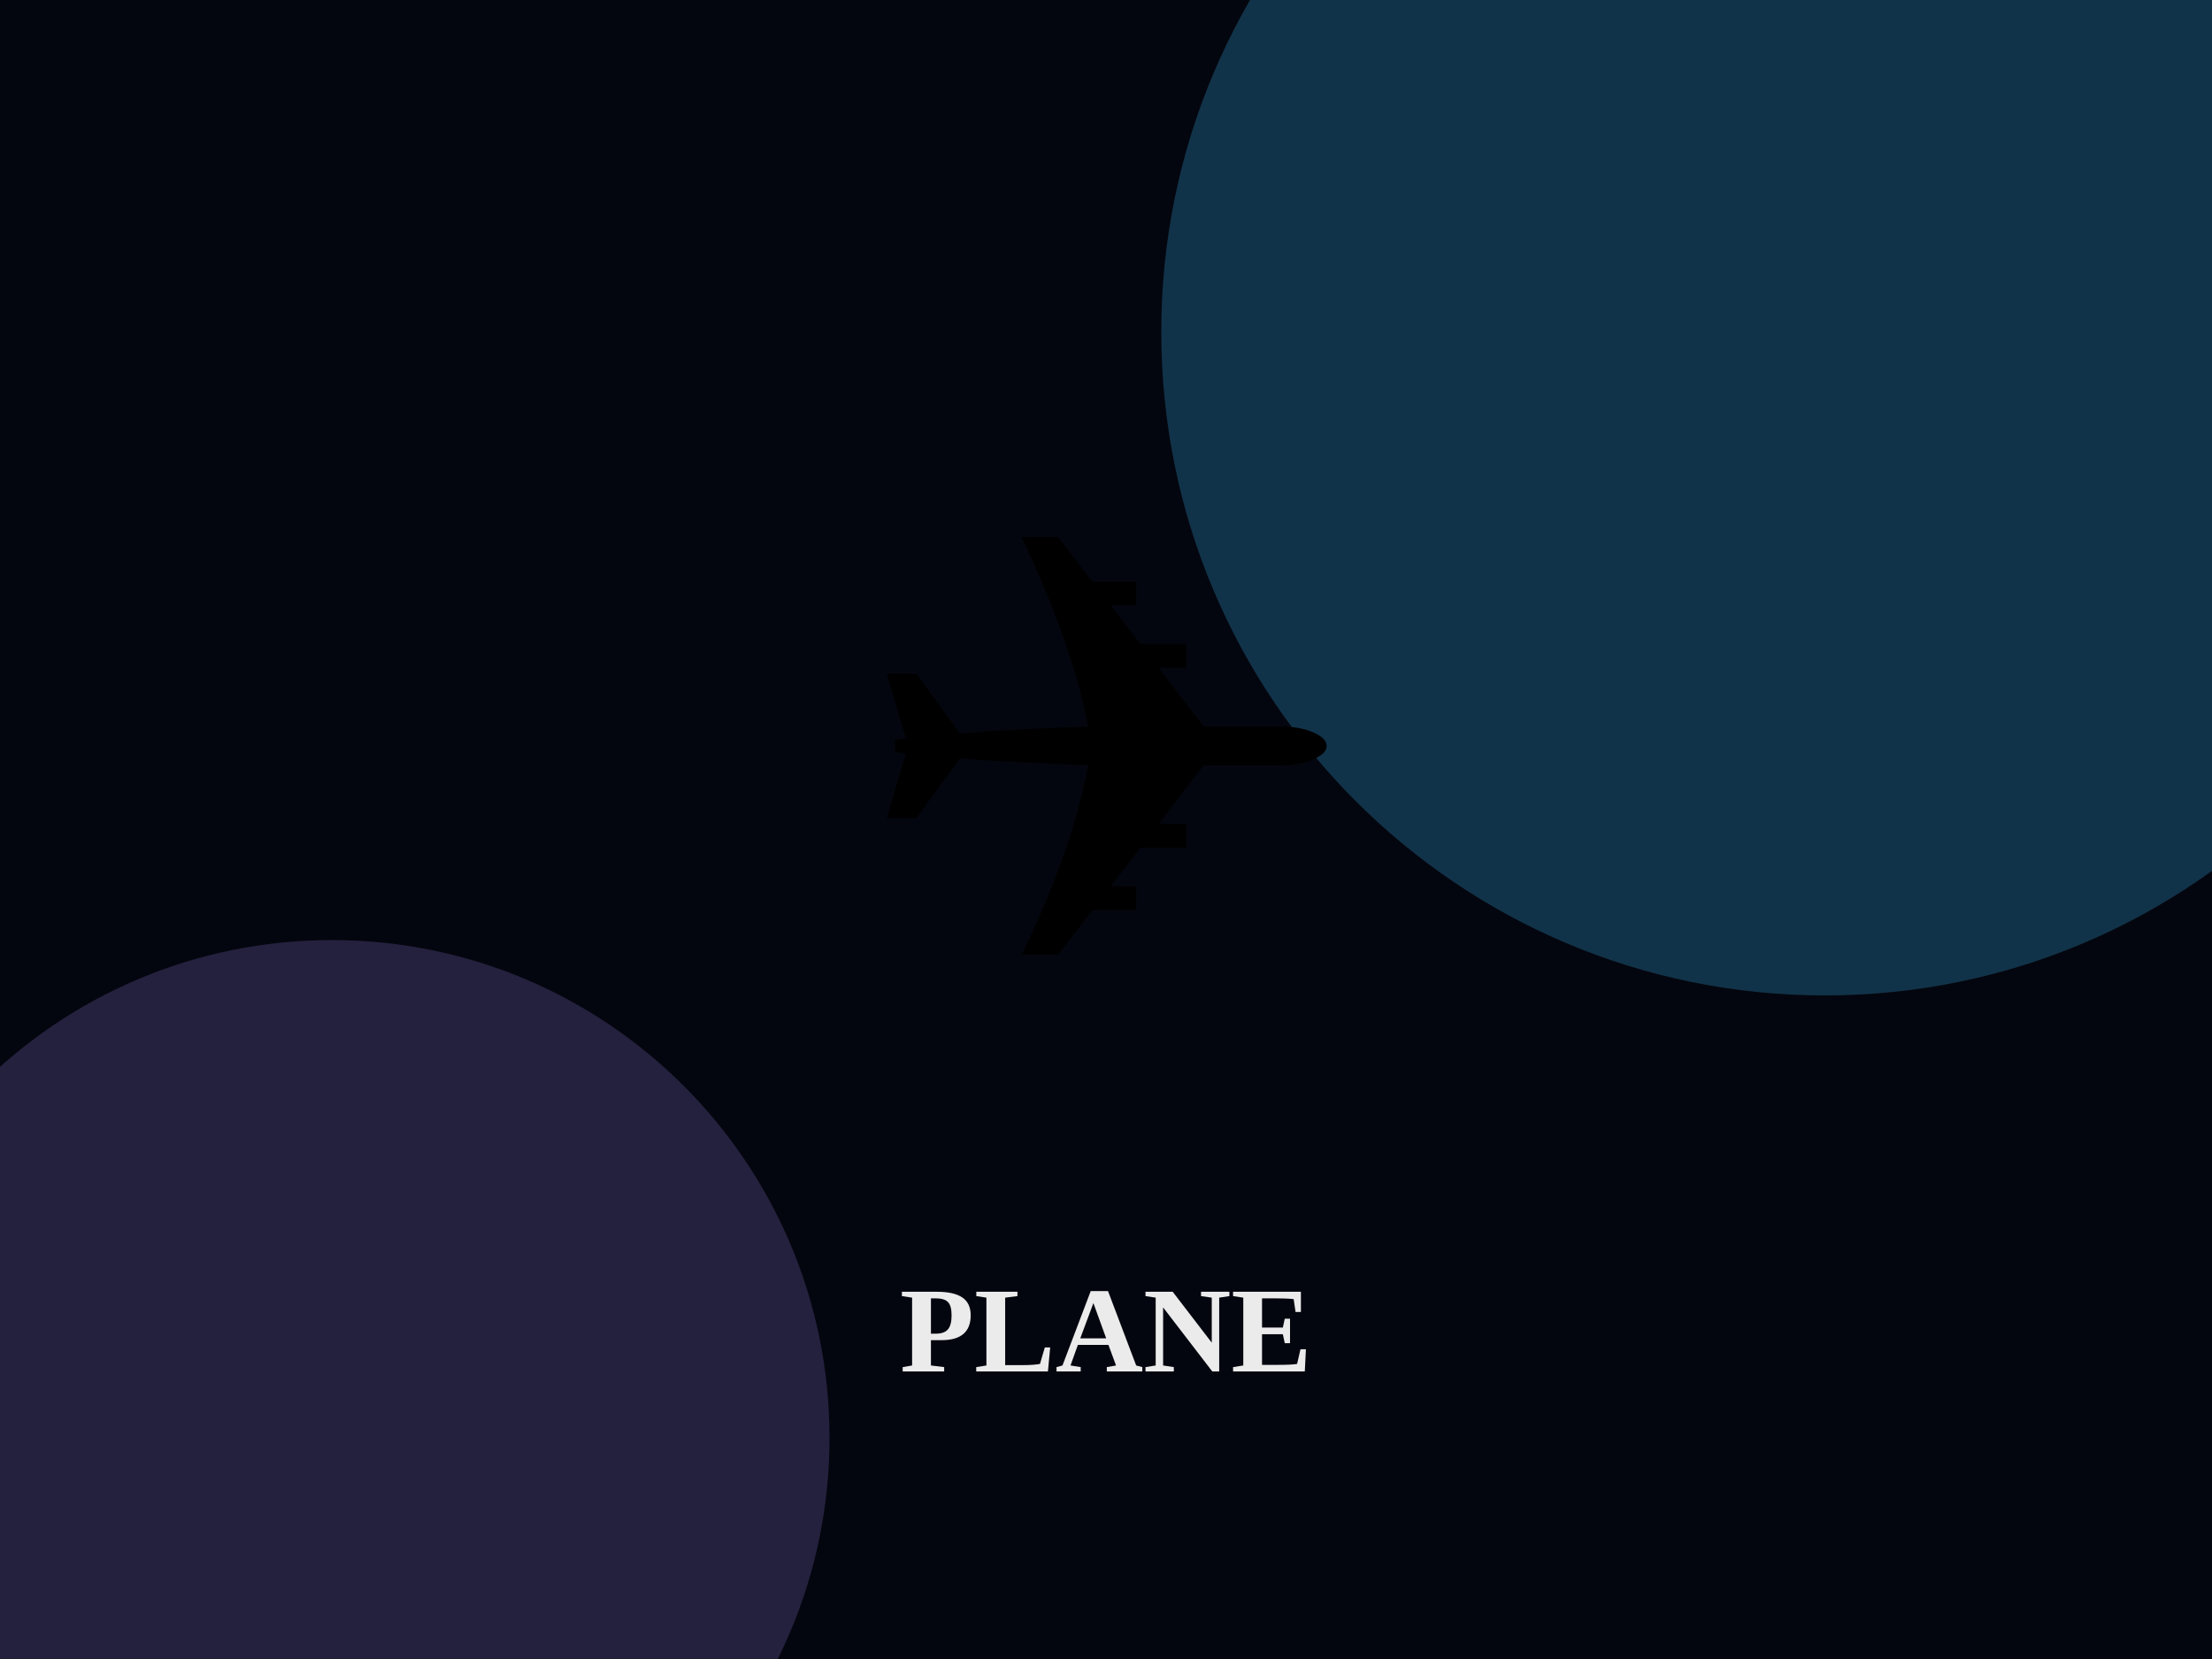
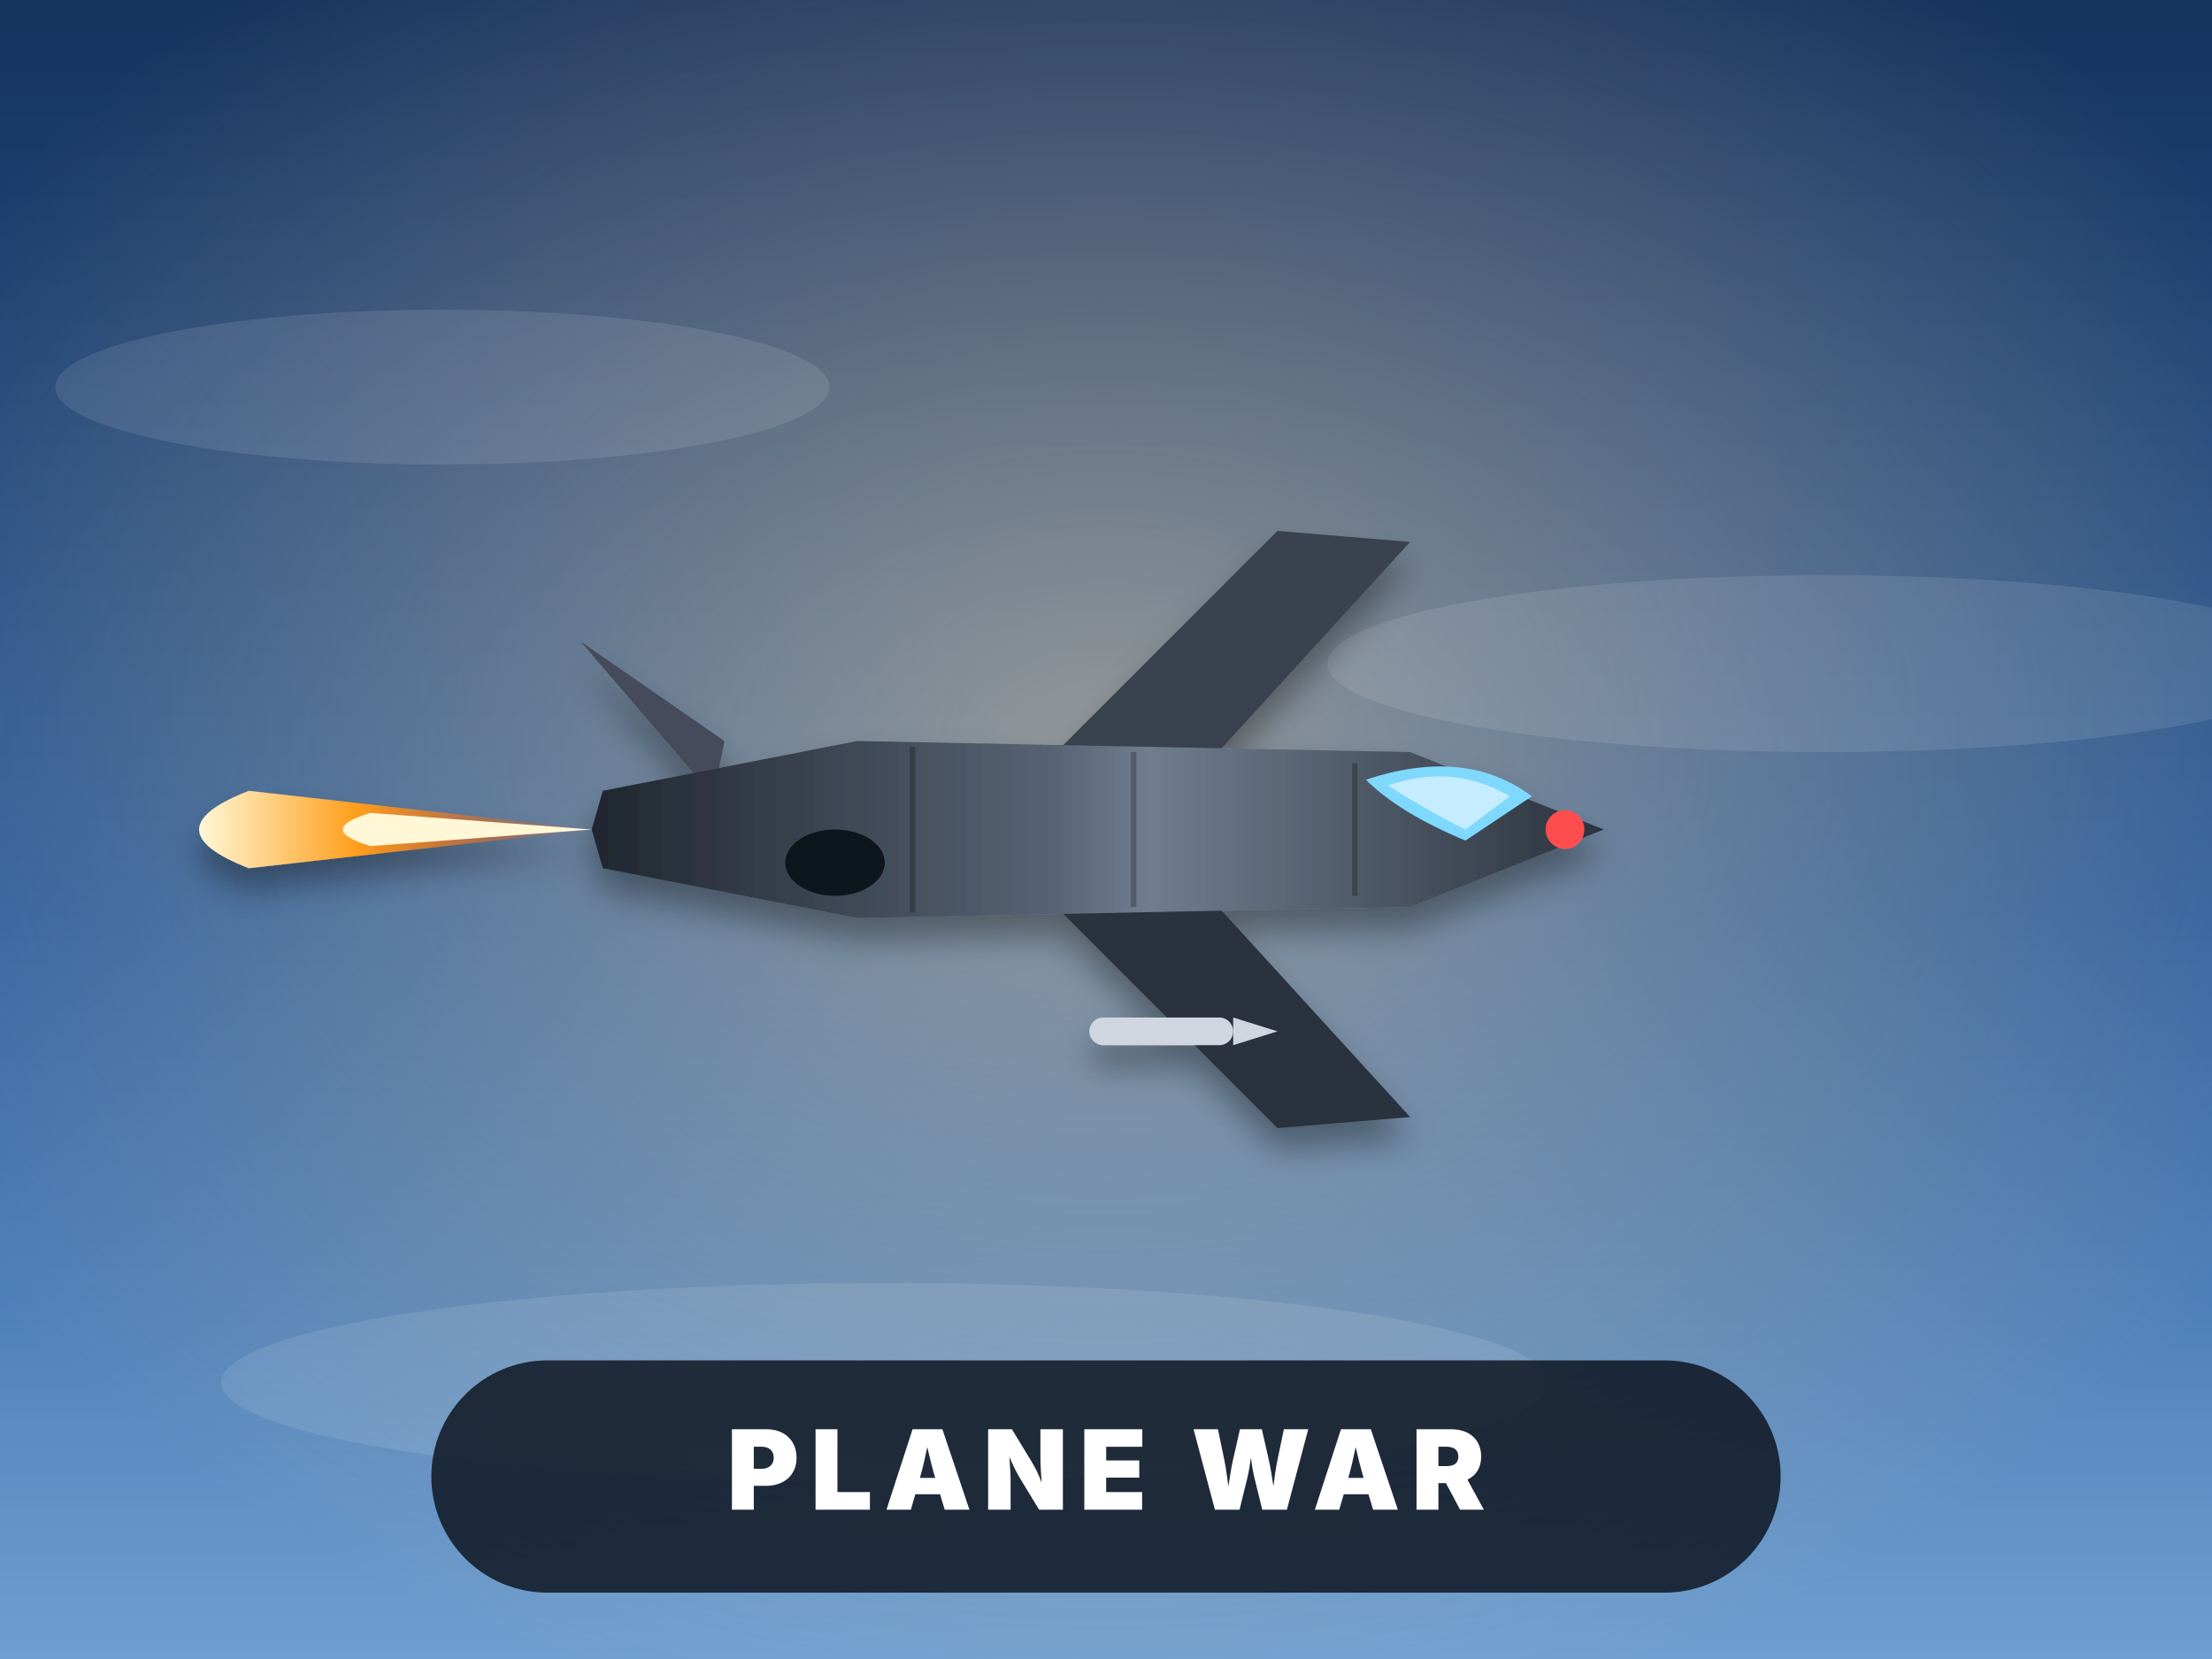
<svg xmlns="http://www.w3.org/2000/svg" width="400" height="300" viewBox="0 0 400 300">
  <defs>
-     <linearGradient id="g" x1="0" y1="0" x2="1" y2="1">
-       <stop offset="0" stop-color="#38bdf8" />
-       <stop offset="1" stop-color="#a78bfa" />
+     <linearGradient id="sky" x1="0" y1="0" x2="0" y2="1">
+       <stop offset="0" stop-color="#16335f" />
+       <stop offset="0.55" stop-color="#2b5fa0" />
+       <stop offset="1" stop-color="#6f9fd0" />
    </linearGradient>
+     <radialGradient id="glow" cx="0.5" cy="0.45" r="0.6">
+       <stop offset="0" stop-color="#ffd9a0" stop-opacity="0.5" />
+       <stop offset="1" stop-color="#ffd9a0" stop-opacity="0" />
+     </radialGradient>
+     <linearGradient id="steel" x1="0" y1="0" x2="1" y2="0">
+       <stop offset="0" stop-color="#20262f" />
+       <stop offset="0.45" stop-color="#566273" />
+       <stop offset="0.55" stop-color="#6f7d8f" />
+       <stop offset="1" stop-color="#2b323c" />
+     </linearGradient>
+     <linearGradient id="afterburner" x1="0" y1="0" x2="1" y2="0">
+       <stop offset="0" stop-color="#fff7d6" />
+       <stop offset="0.4" stop-color="#ff9f1c" />
+       <stop offset="1" stop-color="#ff3d00" stop-opacity="0" />
+     </linearGradient>
+     <filter id="sh" x="-40%" y="-40%" width="180%" height="180%">
+       <feGaussianBlur in="SourceAlpha" stdDeviation="3" />
+       <feOffset dx="0" dy="4" result="o" />
+       <feFlood flood-color="black" flood-opacity="0.35" />
+       <feComposite in2="o" operator="in" />
+       <feMerge>
+         <feMergeNode />
+         <feMergeNode in="SourceGraphic" />
+       </feMerge>
+     </filter>
  </defs>
-   <rect width="400" height="300" fill="#04060f" />
-   <circle cx="330" cy="60" r="120" fill="#38bdf8" opacity="0.25" />
-   <circle cx="60" cy="260" r="90" fill="#a78bfa" opacity="0.2" />
-   <text x="200" y="175" font-size="110" text-anchor="middle">✈️</text>
-   <text x="200" y="248" font-size="22" font-weight="800" fill="#ffffff" text-anchor="middle" opacity="0.92">PLANE</text>
+   <rect width="400" height="300" fill="url(#sky)" />
+   <rect width="400" height="300" fill="url(#glow)" />
+   <g fill="rgba(255,255,255,0.10)">
+     <ellipse cx="80" cy="70" rx="70" ry="14" />
+     <ellipse cx="330" cy="120" rx="90" ry="16" />
+     <ellipse cx="160" cy="250" rx="120" ry="18" />
+   </g>
+   <g filter="url(#sh)" transform="translate(195,150)">
+     <path d="M -88 0 L -150 -7 Q -168 0 -150 7 Z" fill="url(#afterburner)" />
+     <path d="M -88 0 L -128 -3 Q -138 0 -128 3 Z" fill="#fff7d6" />
+     <path d="M -8 -10 L 36 -54 L 60 -52 L 18 -6 Z" fill="#3a4250" />
+     <path d="M -8 10 L 36 54 L 60 52 L 18 6 Z" fill="#2c333e" />
+     <path d="M -66 -6 L -90 -34 L -64 -16 Z" fill="#444c5a" />
+     <path d="M 95 0 L 60 -14 L -40 -16 L -86 -7 L -88 0 L -86 7 L -40 16 L 60 14 Z" fill="url(#steel)" />
+     <path d="M 50 -12 L 50 12 M 10 -14 L 10 14 M -30 -15 L -30 15" stroke="rgba(0,0,0,0.25)" stroke-width="1" />
+     <path d="M 52 -9 Q 70 -15 82 -6 L 70 2 Q 58 -3 52 -9 Z" fill="#7fd9ff" />
+     <path d="M 56 -8 Q 68 -12 78 -6 L 70 0 Q 62 -4 56 -8 Z" fill="#cdefff" opacity="0.9" />
+     <ellipse cx="-44" cy="6" rx="9" ry="6" fill="#11151b" />
+     <circle cx="88" cy="0" r="3.5" fill="#ff4d4d" />
+     <rect x="2" y="34" width="26" height="5" rx="2.5" fill="#cfd6df" />
+     <polygon points="28,34 36,36.5 28,39" fill="#cfd6df" />
+   </g>
+   <rect x="78" y="246" width="244" height="42" rx="21" fill="rgba(12,18,28,.82)" />
+   <text x="200" y="273" font-size="20" font-weight="900" fill="#fff" text-anchor="middle" font-family="'Inter','Helvetica Neue',Arial,sans-serif" letter-spacing="2">PLANE WAR</text>
</svg>
